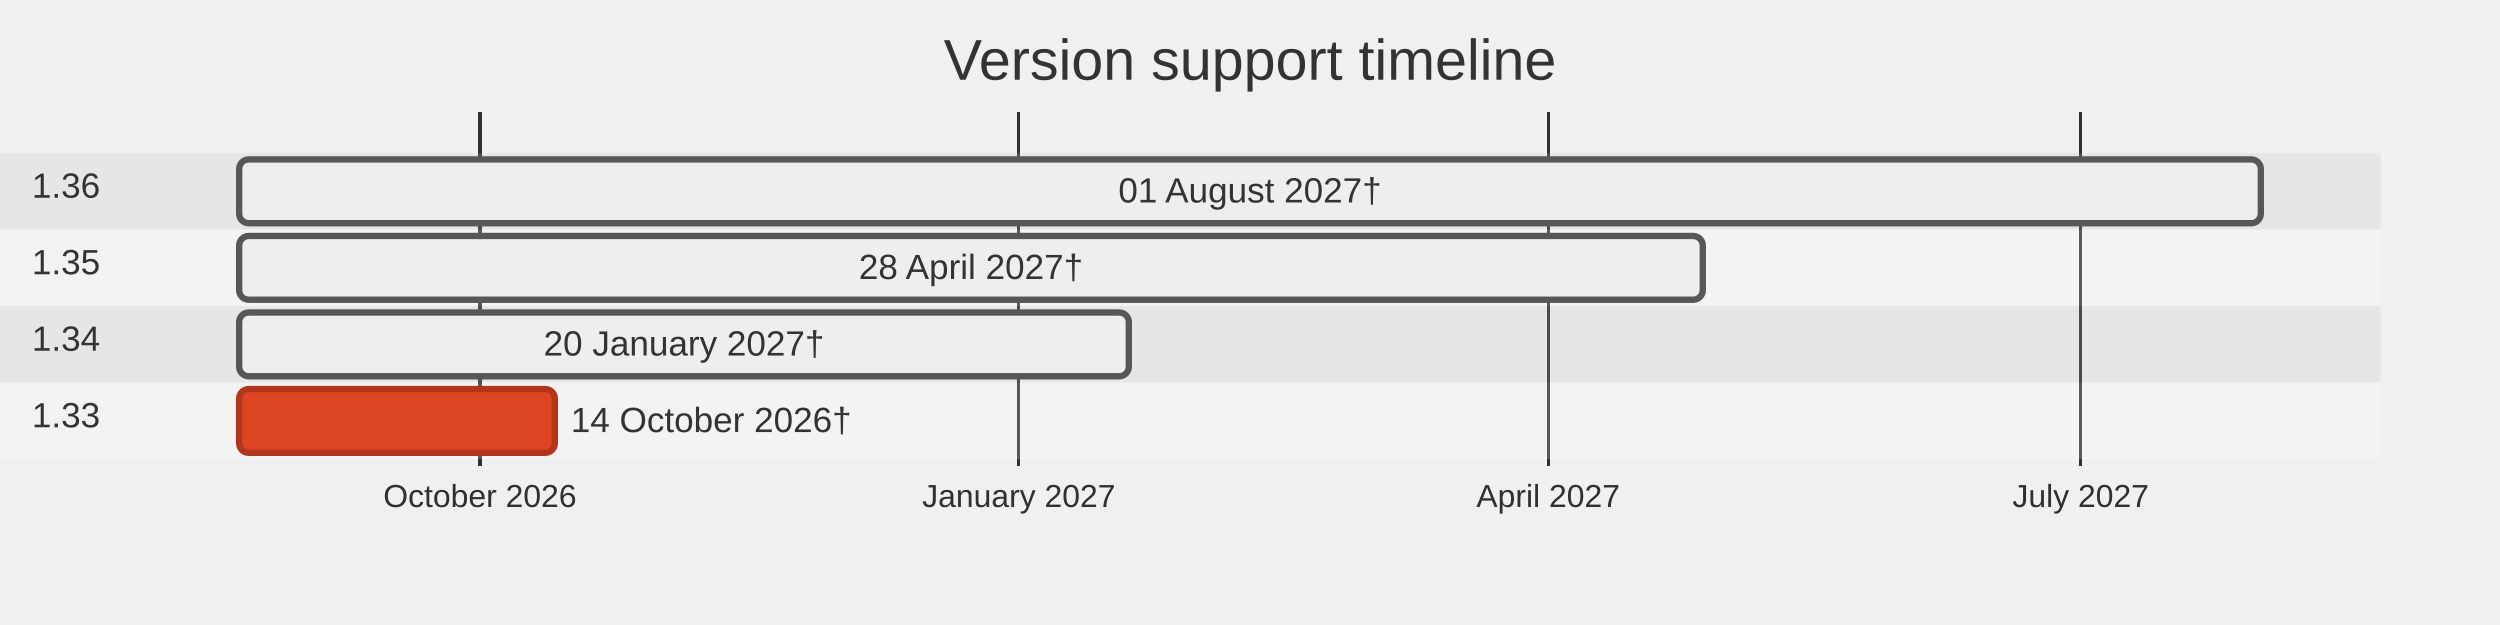
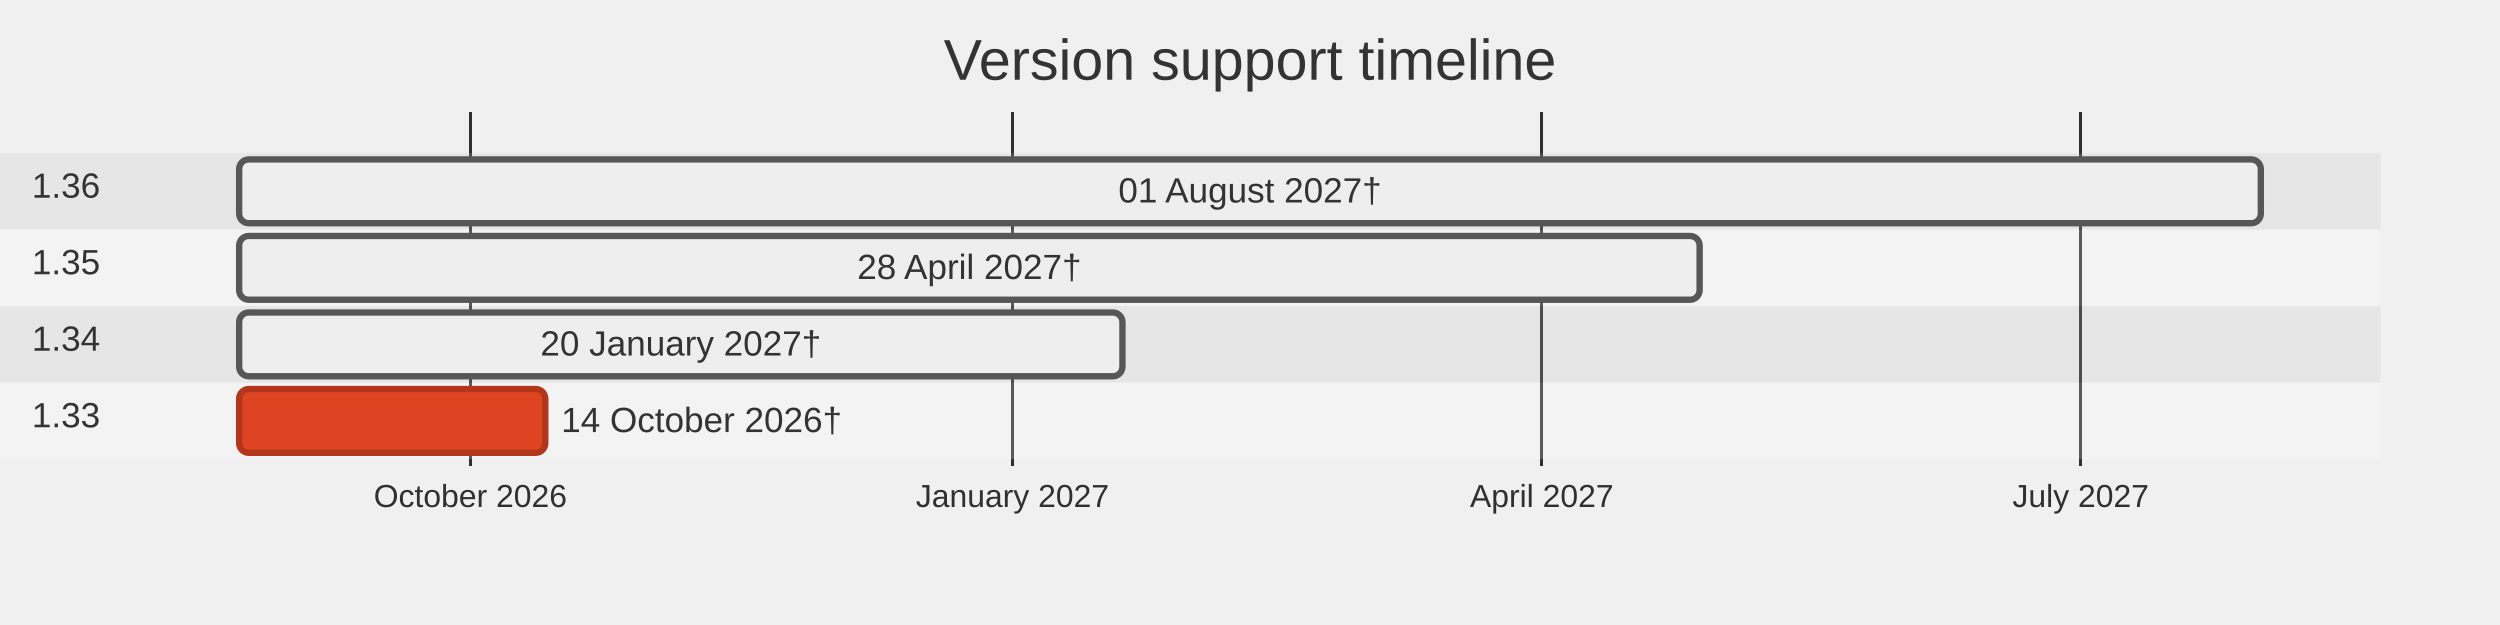
<svg xmlns="http://www.w3.org/2000/svg" id="my-svg" width="100%" viewBox="0 0 784 196" style="max-width: 784px; background-color: white;" role="graphics-document document" aria-roledescription="gantt">
  <style>#my-svg{font-family:"trebuchet ms",verdana,arial,sans-serif;font-size:16px;fill:#000000;}@keyframes edge-animation-frame{from{stroke-dashoffset:0;}}@keyframes dash{to{stroke-dashoffset:0;}}#my-svg .edge-animation-slow{stroke-dasharray:9,5!important;stroke-dashoffset:900;animation:dash 50s linear infinite;stroke-linecap:round;}#my-svg .edge-animation-fast{stroke-dasharray:9,5!important;stroke-dashoffset:900;animation:dash 20s linear infinite;stroke-linecap:round;}#my-svg .error-icon{fill:#552222;}#my-svg .error-text{fill:#552222;stroke:#552222;}#my-svg .edge-thickness-normal{stroke-width:1px;}#my-svg .edge-thickness-thick{stroke-width:3.5px;}#my-svg .edge-pattern-solid{stroke-dasharray:0;}#my-svg .edge-thickness-invisible{stroke-width:0;fill:none;}#my-svg .edge-pattern-dashed{stroke-dasharray:3;}#my-svg .edge-pattern-dotted{stroke-dasharray:2;}#my-svg .marker{fill:#666;stroke:#666;}#my-svg .marker.cross{stroke:#666;}#my-svg svg{font-family:"trebuchet ms",verdana,arial,sans-serif;font-size:16px;}#my-svg p{margin:0;}#my-svg .mermaid-main-font{font-family:"trebuchet ms",verdana,arial,sans-serif;}#my-svg .exclude-range{fill:#eeeeee;}#my-svg .section{stroke:none;opacity:0.2;}#my-svg .section0{fill:hsl(0, 0%, 73.922%);}#my-svg .section2{fill:hsl(0, 0%, 73.922%);}#my-svg .section1,#my-svg .section3{fill:white;opacity:0.2;}#my-svg .sectionTitle0{fill:#333;}#my-svg .sectionTitle1{fill:#333;}#my-svg .sectionTitle2{fill:#333;}#my-svg .sectionTitle3{fill:#333;}#my-svg .sectionTitle{text-anchor:start;font-family:"trebuchet ms",verdana,arial,sans-serif;}#my-svg .grid .tick{stroke:hsl(0, 0%, 90%);opacity:0.8;shape-rendering:crispEdges;}#my-svg .grid .tick text{font-family:"trebuchet ms",verdana,arial,sans-serif;fill:#000000;}#my-svg .grid path{stroke-width:0;}#my-svg .today{fill:none;stroke:#d42;stroke-width:2px;}#my-svg .task{stroke-width:2;}#my-svg .taskText{text-anchor:middle;font-family:"trebuchet ms",verdana,arial,sans-serif;}#my-svg .taskTextOutsideRight{fill:#333;text-anchor:start;font-family:"trebuchet ms",verdana,arial,sans-serif;}#my-svg .taskTextOutsideLeft{fill:#333;text-anchor:end;}#my-svg .task.clickable{cursor:pointer;}#my-svg .taskText.clickable{cursor:pointer;fill:#003163!important;font-weight:bold;}#my-svg .taskTextOutsideLeft.clickable{cursor:pointer;fill:#003163!important;font-weight:bold;}#my-svg .taskTextOutsideRight.clickable{cursor:pointer;fill:#003163!important;font-weight:bold;}#my-svg .taskText0,#my-svg .taskText1,#my-svg .taskText2,#my-svg .taskText3{fill:white;}#my-svg .task0,#my-svg .task1,#my-svg .task2,#my-svg .task3{fill:#707070;stroke:hsl(0, 0%, 33.922%);}#my-svg .taskTextOutside0,#my-svg .taskTextOutside2{fill:#333;}#my-svg .taskTextOutside1,#my-svg .taskTextOutside3{fill:#333;}#my-svg .active0,#my-svg .active1,#my-svg .active2,#my-svg .active3{fill:#eee;stroke:hsl(0, 0%, 33.922%);}#my-svg .activeText0,#my-svg .activeText1,#my-svg .activeText2,#my-svg .activeText3{fill:#333!important;}#my-svg .done0,#my-svg .done1,#my-svg .done2,#my-svg .done3{stroke:#666;fill:#bbb;stroke-width:2;}#my-svg .doneText0,#my-svg .doneText1,#my-svg .doneText2,#my-svg .doneText3{fill:#333!important;}#my-svg .doneText0.taskTextOutsideLeft,#my-svg .doneText0.taskTextOutsideRight,#my-svg .doneText1.taskTextOutsideLeft,#my-svg .doneText1.taskTextOutsideRight,#my-svg .doneText2.taskTextOutsideLeft,#my-svg .doneText2.taskTextOutsideRight,#my-svg .doneText3.taskTextOutsideLeft,#my-svg .doneText3.taskTextOutsideRight{fill:#333!important;}#my-svg .crit0,#my-svg .crit1,#my-svg .crit2,#my-svg .crit3{stroke:hsl(10.909, 73.333%, 40%);fill:#d42;stroke-width:2;}#my-svg .activeCrit0,#my-svg .activeCrit1,#my-svg .activeCrit2,#my-svg .activeCrit3{stroke:hsl(10.909, 73.333%, 40%);fill:#eee;stroke-width:2;}#my-svg .doneCrit0,#my-svg .doneCrit1,#my-svg .doneCrit2,#my-svg .doneCrit3{stroke:hsl(10.909, 73.333%, 40%);fill:#bbb;stroke-width:2;cursor:pointer;shape-rendering:crispEdges;}#my-svg .milestone{transform:rotate(45deg) scale(0.8,0.8);}#my-svg .milestoneText{font-style:italic;}#my-svg .doneCritText0,#my-svg .doneCritText1,#my-svg .doneCritText2,#my-svg .doneCritText3{fill:#333!important;}#my-svg .doneCritText0.taskTextOutsideLeft,#my-svg .doneCritText0.taskTextOutsideRight,#my-svg .doneCritText1.taskTextOutsideLeft,#my-svg .doneCritText1.taskTextOutsideRight,#my-svg .doneCritText2.taskTextOutsideLeft,#my-svg .doneCritText2.taskTextOutsideRight,#my-svg .doneCritText3.taskTextOutsideLeft,#my-svg .doneCritText3.taskTextOutsideRight{fill:#333!important;}#my-svg .vert{stroke:#d42;}#my-svg .vertText{font-size:15px;text-anchor:middle;fill:#d42!important;}#my-svg .activeCritText0,#my-svg .activeCritText1,#my-svg .activeCritText2,#my-svg .activeCritText3{fill:#333!important;}#my-svg .titleText{text-anchor:middle;font-size:18px;fill:#333;font-family:"trebuchet ms",verdana,arial,sans-serif;}#my-svg .node .neo-node{stroke:#999;}#my-svg [data-look="neo"].node rect,#my-svg [data-look="neo"].cluster rect,#my-svg [data-look="neo"].node polygon{stroke:url(#my-svg-gradient);filter:drop-shadow( 1px 2px 2px rgba(185,185,185,1));}#my-svg [data-look="neo"].swimlane.cluster rect{filter:none;}#my-svg [data-look="neo"].node path{stroke:url(#my-svg-gradient);stroke-width:1px;}#my-svg [data-look="neo"].node .outer-path{filter:drop-shadow( 1px 2px 2px rgba(185,185,185,1));}#my-svg [data-look="neo"].node .neo-line path{stroke:#999;filter:none;}#my-svg [data-look="neo"].node circle{stroke:url(#my-svg-gradient);filter:drop-shadow( 1px 2px 2px rgba(185,185,185,1));}#my-svg [data-look="neo"].node circle .state-start{fill:#000000;}#my-svg [data-look="neo"].icon-shape .icon{fill:url(#my-svg-gradient);filter:drop-shadow( 1px 2px 2px rgba(185,185,185,1));}#my-svg [data-look="neo"].icon-shape .icon-neo path{stroke:url(#my-svg-gradient);filter:drop-shadow( 1px 2px 2px rgba(185,185,185,1));}#my-svg :root{--mermaid-font-family:"trebuchet ms",verdana,arial,sans-serif;}</style>
  <g />
  <g class="grid" transform="translate(75, 146)" fill="none" font-size="10" font-family="sans-serif" text-anchor="middle">
    <path class="domain" stroke="currentColor" d="M0.5,-111V0.5H634.5V-111" />
-     <g class="tick" opacity="1" transform="translate(75.5,0)">
+     <g class="tick" opacity="1" transform="translate(72.5,0)">
      <line stroke="currentColor" y2="-111" />
      <text fill="#000" y="3" dy="1em" stroke="none" font-size="10" style="text-anchor: middle;"> October 2026</text>
    </g>
-     <g class="tick" opacity="1" transform="translate(244.5,0)">
+     <g class="tick" opacity="1" transform="translate(242.5,0)">
      <line stroke="currentColor" y2="-111" />
      <text fill="#000" y="3" dy="1em" stroke="none" font-size="10" style="text-anchor: middle;"> January 2027</text>
    </g>
-     <g class="tick" opacity="1" transform="translate(410.5,0)">
+     <g class="tick" opacity="1" transform="translate(408.5,0)">
      <line stroke="currentColor" y2="-111" />
      <text fill="#000" y="3" dy="1em" stroke="none" font-size="10" style="text-anchor: middle;"> April 2027</text>
    </g>
    <g class="tick" opacity="1" transform="translate(577.5,0)">
      <line stroke="currentColor" y2="-111" />
      <text fill="#000" y="3" dy="1em" stroke="none" font-size="10" style="text-anchor: middle;"> July 2027</text>
    </g>
  </g>
  <g>
    <rect x="0" y="48" width="746.5" height="24" class="section section0" />
    <rect x="0" y="72" width="746.5" height="24" class="section section1" />
    <rect x="0" y="96" width="746.5" height="24" class="section section2" />
    <rect x="0" y="120" width="746.5" height="24" class="section section3" />
  </g>
  <g>
    <rect id="my-svg-task1" rx="3" ry="3" x="75" y="50" width="634" height="20" transform-origin="392px 60px" class="task active0" />
-     <rect id="my-svg-task2" rx="3" ry="3" x="75" y="74" width="459" height="20" transform-origin="304.5px 84px" class="task active1" />
-     <rect id="my-svg-task3" rx="3" ry="3" x="75" y="98" width="279" height="20" transform-origin="214.5px 108px" class="task active2" />
-     <rect id="my-svg-task4" rx="3" ry="3" x="75" y="122" width="99" height="20" transform-origin="124.5px 132px" class="task crit3" />
+     <rect id="my-svg-task2" rx="3" ry="3" x="75" y="74" width="458" height="20" transform-origin="304px 84px" class="task active1" />
+     <rect id="my-svg-task3" rx="3" ry="3" x="75" y="98" width="277" height="20" transform-origin="213.5px 108px" class="task active2" />
+     <rect id="my-svg-task4" rx="3" ry="3" x="75" y="122" width="96" height="20" transform-origin="123px 132px" class="task crit3" />
    <text id="my-svg-task1-text" font-size="11" x="392" y="63.5" class="taskText taskText0 activeText0 width-93.47900390625">01 August 2027†     </text>
-     <text id="my-svg-task2-text" font-size="11" x="304.5" y="87.5" class="taskText taskText1 activeText1 width-80.12646484375">28 April 2027†      </text>
-     <text id="my-svg-task3-text" font-size="11" x="214.5" y="111.5" class="taskText taskText2 activeText2 width-96.685546875">20 January 2027†    </text>
-     <text id="my-svg-task4-text" font-size="11" x="179" y="135.5" class="taskTextOutsideRight taskTextOutside3  critText3 width-99.005859375">14 October 2026†    </text>
+     <text id="my-svg-task2-text" font-size="11" x="304" y="87.5" class="taskText taskText1 activeText1 width-80.12646484375">28 April 2027†      </text>
+     <text id="my-svg-task3-text" font-size="11" x="213.5" y="111.5" class="taskText taskText2 activeText2 width-96.685546875">20 January 2027†    </text>
+     <text id="my-svg-task4-text" font-size="11" x="176" y="135.5" class="taskTextOutsideRight taskTextOutside3  critText3 width-99.005859375">14 October 2026†    </text>
  </g>
  <g>
    <text dy="0em" x="10" y="62" font-size="11" class="sectionTitle sectionTitle0">
      <tspan alignment-baseline="central" x="10">1.36</tspan>
    </text>
    <text dy="0em" x="10" y="86" font-size="11" class="sectionTitle sectionTitle1">
      <tspan alignment-baseline="central" x="10">1.35</tspan>
    </text>
    <text dy="0em" x="10" y="110" font-size="11" class="sectionTitle sectionTitle2">
      <tspan alignment-baseline="central" x="10">1.34</tspan>
    </text>
    <text dy="0em" x="10" y="134" font-size="11" class="sectionTitle sectionTitle3">
      <tspan alignment-baseline="central" x="10">1.33</tspan>
    </text>
  </g>
  <text x="392" y="25" class="titleText">Version support timeline</text>
</svg>
